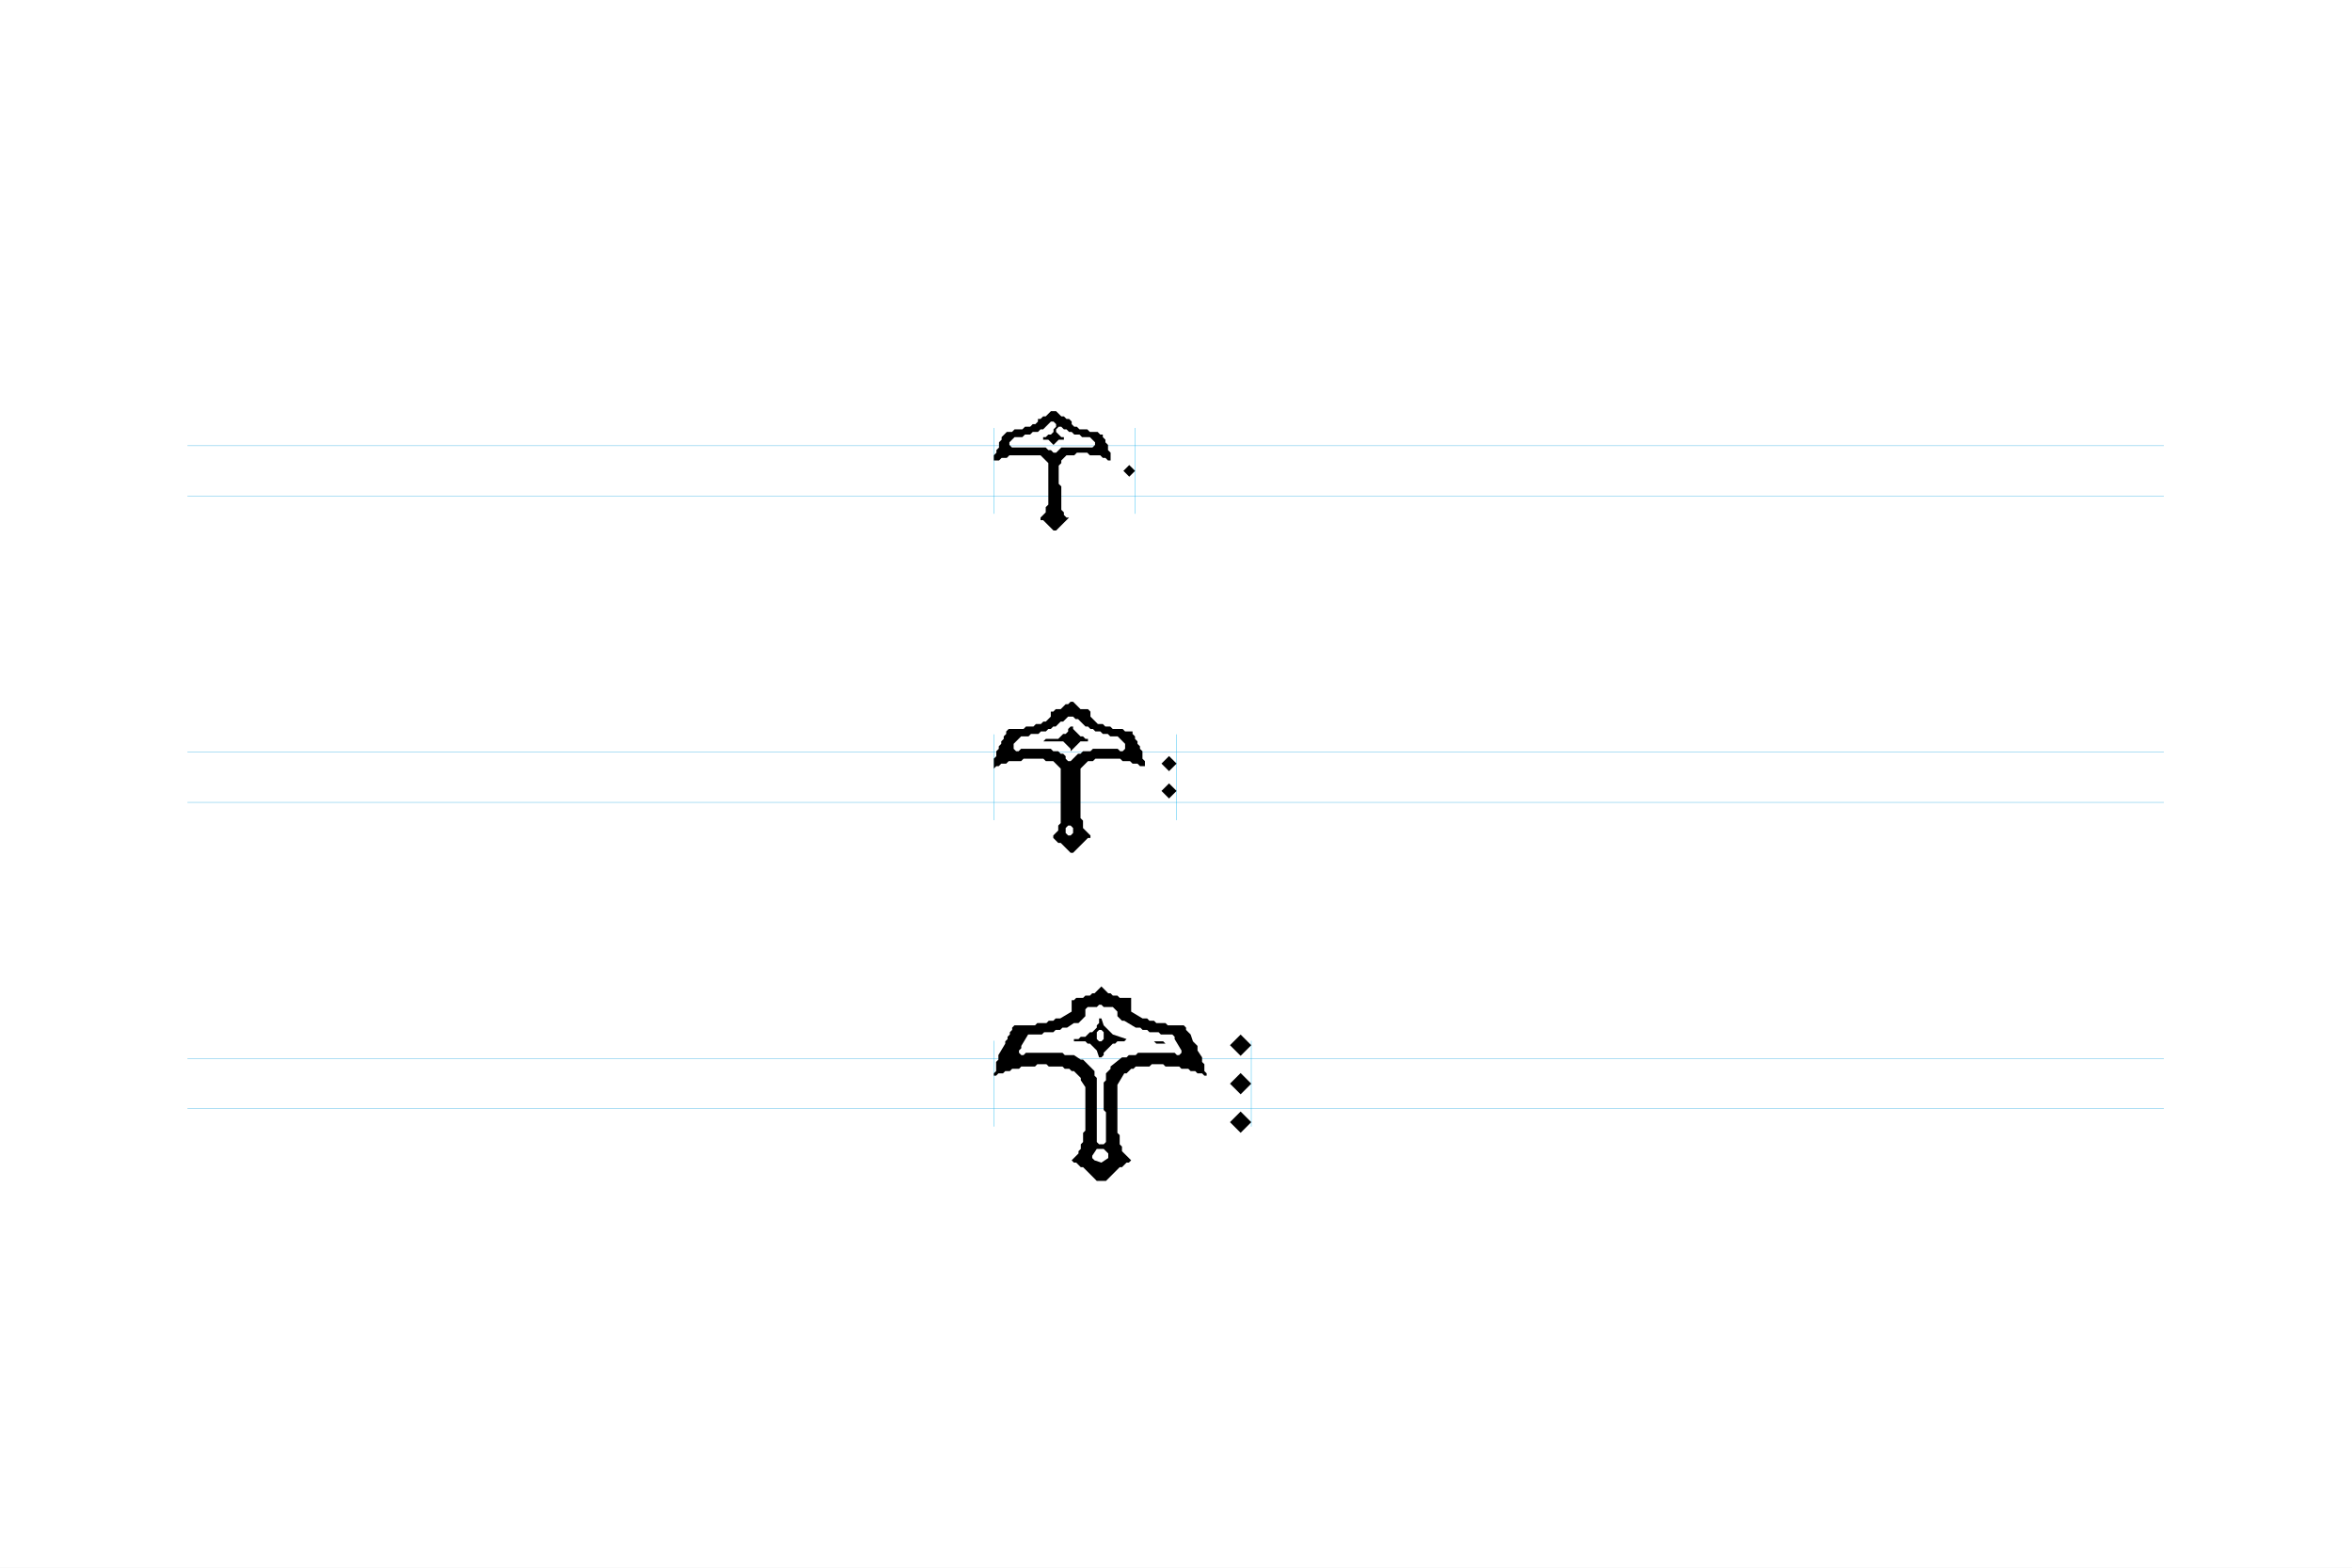
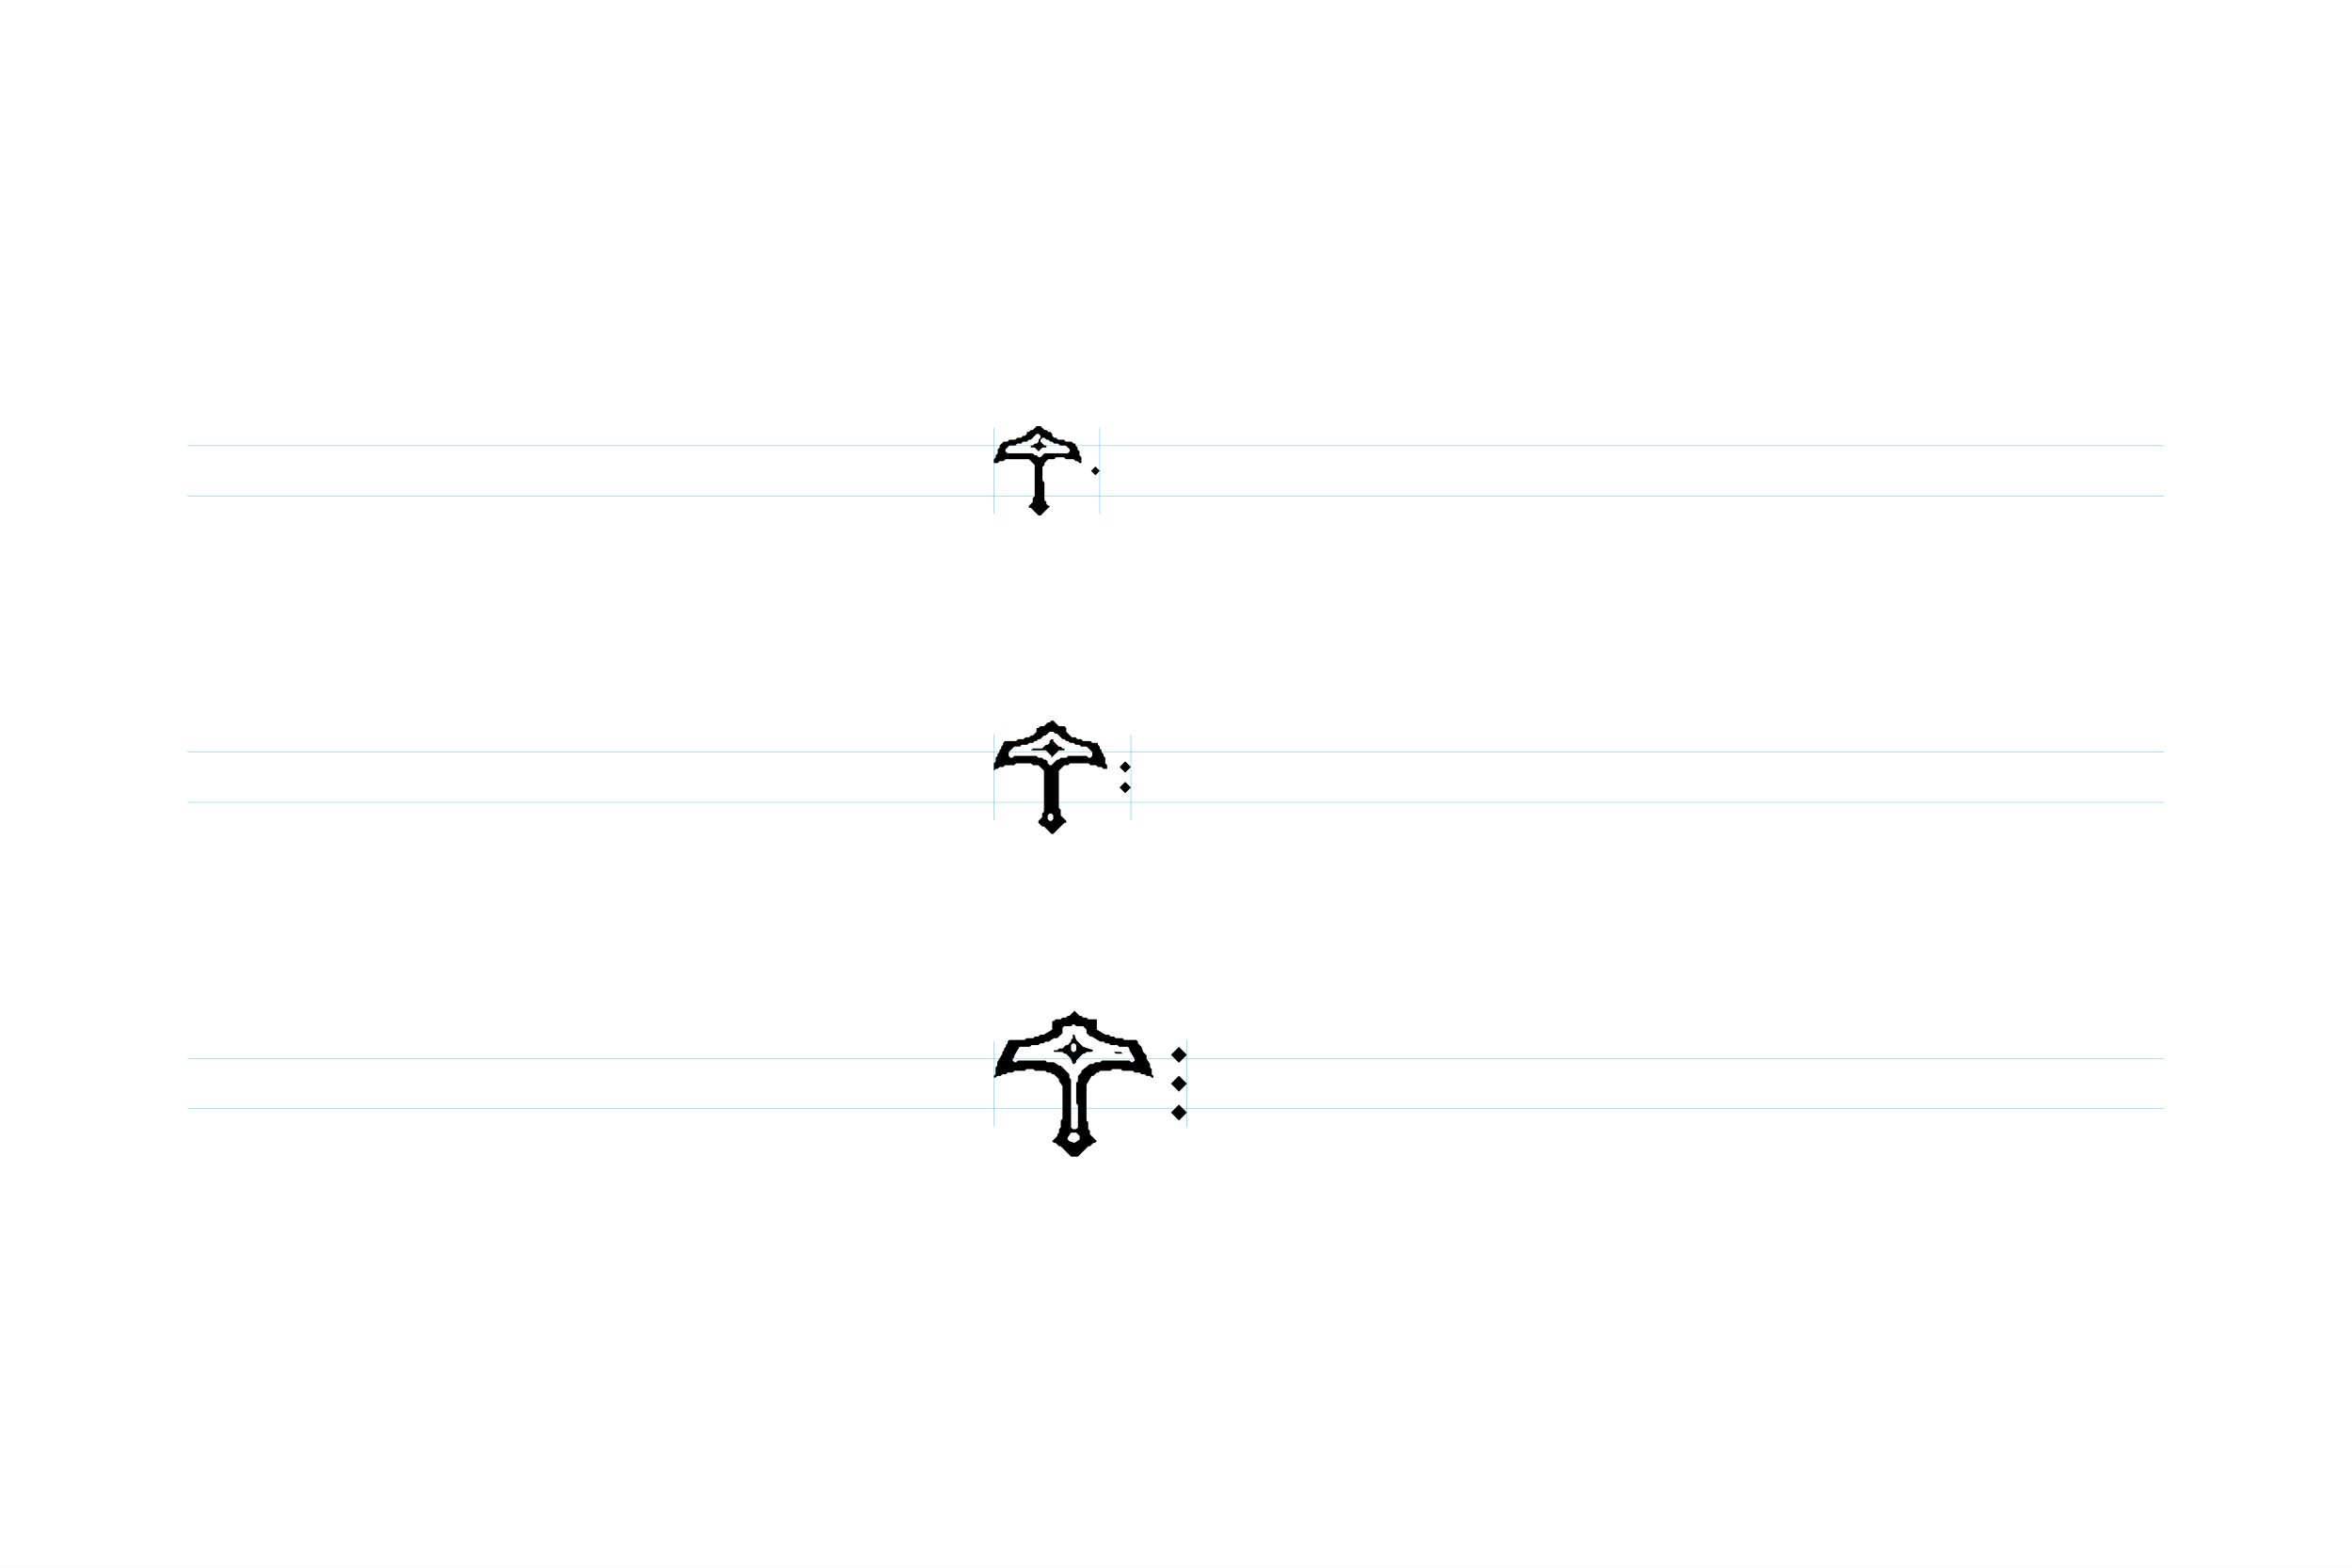
<svg xmlns="http://www.w3.org/2000/svg" version="1.1" width="3300" height="2200">
  <style>.monochrome-0 {fill:#000000}

.multicolor-0:tintColor {fill:#007AFF}

.hierarchical-0:primary {fill:#212121}
</style>
  <g id="Notes">
    <rect height="2200" id="artboard" style="fill:white;opacity:1" width="3300" x="0" y="0" />
  </g>
  <g id="Guides">
    <line id="Baseline-S" style="fill:none;stroke:#27AAE1;opacity:1;stroke-width:0.5;" x1="263" x2="3036" y1="696" y2="696" />
    <line id="Capline-S" style="fill:none;stroke:#27AAE1;opacity:1;stroke-width:0.5;" x1="263" x2="3036" y1="625.541" y2="625.541" />
    <line id="left-margin-Regular-S" style="fill:none;stroke:#00AEEF;stroke-width:0.5;opacity:1.0;" x1="1394.4" x2="1394.4" y1="600.541" y2="721" />
-     <line id="right-margin-Regular-S" style="fill:none;stroke:#00AEEF;stroke-width:0.5;opacity:1.0;" x1="1592.594" x2="1592.594" y1="600.541" y2="721" />
+     <line id="right-margin-Regular-S" style="fill:none;stroke:#00AEEF;stroke-width:0.5;opacity:1.0;" x1="1543.045" x2="1543.045" y1="600.541" y2="721" />
    <line id="Baseline-M" style="fill:none;stroke:#27AAE1;opacity:1;stroke-width:0.5;" x1="263" x2="3036" y1="1126" y2="1126" />
    <line id="Capline-M" style="fill:none;stroke:#27AAE1;opacity:1;stroke-width:0.5;" x1="263" x2="3036" y1="1055.541" y2="1055.541" />
    <line id="left-margin-Regular-M" style="fill:none;stroke:#00AEEF;stroke-width:0.5;opacity:1.0;" x1="1394.4" x2="1394.4" y1="1030.541" y2="1151" />
-     <line id="right-margin-Regular-M" style="fill:none;stroke:#00AEEF;stroke-width:0.5;opacity:1.0;" x1="1650.83" x2="1650.83" y1="1030.541" y2="1151" />
+     <line id="right-margin-Regular-M" style="fill:none;stroke:#00AEEF;stroke-width:0.5;opacity:1.0;" x1="1586.722" x2="1586.722" y1="1030.541" y2="1151" />
    <line id="Baseline-L" style="fill:none;stroke:#27AAE1;opacity:1;stroke-width:0.5;" x1="263" x2="3036" y1="1556" y2="1556" />
    <line id="Capline-L" style="fill:none;stroke:#27AAE1;opacity:1;stroke-width:0.5;" x1="263" x2="3036" y1="1485.541" y2="1485.541" />
    <line id="left-margin-Regular-L" style="fill:none;stroke:#00AEEF;stroke-width:0.5;opacity:1.0;" x1="1394.4" x2="1394.4" y1="1460.541" y2="1581" />
-     <line id="right-margin-Regular-L" style="fill:none;stroke:#00AEEF;stroke-width:0.5;opacity:1.0;" x1="1755.6" x2="1755.6" y1="1460.541" y2="1581" />
+     <line id="right-margin-Regular-L" style="fill:none;stroke:#00AEEF;stroke-width:0.5;opacity:1.0;" x1="1665.3" x2="1665.3" y1="1460.541" y2="1581" />
  </g>
  <g id="Symbols">
    <g id="Regular-S" transform="matrix(1 0 0 1 1394.4 696)">
-       <path class="monochrome-0 multicolor-0:tintColor hierarchical-0:primary" d="M94.669 -111.701L98.313 -111.701L101.956 -108.058L105.599 -108.058L109.242 -104.414L109.242 -100.771L112.885 -97.128L116.511 -97.128L120.154 -93.485L131.083 -93.485L134.727 -89.842L145.656 -89.842L149.282 -86.199L152.925 -86.199L152.925 -82.573L156.568 -78.93L156.568 -75.287L160.211 -71.644L160.211 -64.357L163.854 -60.714L163.854 -49.802L160.211 -49.802L156.568 -53.428L152.925 -53.428L149.282 -57.071L134.727 -57.071L131.083 -60.714L116.511 -60.714L112.885 -57.071L101.956 -57.071L94.669 -49.802L94.669 -46.159L91.026 -42.516L91.026 -17.031L94.669 -13.388L94.669 19.383L98.313 23.026L98.313 26.669L101.956 30.312L105.599 30.312L87.383 48.511L83.74 48.511L69.185 33.955L65.542 33.955L65.542 30.312L72.828 23.026L72.828 15.74L76.471 12.114L76.471 -46.159L65.542 -57.071L21.841 -57.071L18.198 -53.428L10.929 -53.428L7.286 -49.802L0 -49.802L0 -57.071L3.643 -60.714L3.643 -64.357L7.286 -68L7.286 -75.287L10.929 -78.93L10.929 -82.573L18.198 -89.842L25.485 -89.842L29.128 -93.485L40.057 -93.485L43.7 -97.128L50.969 -97.128L54.612 -100.771L58.255 -100.771L61.899 -104.414L61.899 -108.058L65.542 -108.058L69.185 -111.701L72.828 -111.701L80.114 -118.969L87.383 -118.969ZM198.194 -35.23L190.001 -27.037L181.809 -35.23L190.001 -43.422ZM80.114 -104.414L69.185 -93.485L65.542 -93.485L61.899 -89.842L54.612 -89.842L50.969 -86.199L43.7 -86.199L40.057 -82.573L29.128 -82.573L21.841 -75.287L21.841 -71.644L25.485 -68L72.828 -68L76.471 -64.357L80.114 -64.357L83.74 -60.714L87.383 -60.714L94.669 -68L138.37 -68L142.013 -71.644L142.013 -75.287L134.727 -82.573L123.797 -82.573L120.154 -86.199L112.885 -86.199L109.242 -89.842L105.599 -89.842L101.956 -93.485L98.313 -93.485L94.669 -97.128L91.026 -97.128L87.383 -93.485L87.383 -89.842L94.669 -82.573L98.313 -82.573L98.313 -78.93L91.026 -78.93L83.74 -71.644L76.471 -78.93L69.185 -78.93L69.185 -82.573L72.828 -82.573L76.471 -86.199L80.114 -86.199L83.74 -89.842L83.74 -93.485L87.383 -97.128L87.383 -100.771L83.74 -104.414Z" />
+       <path class="monochrome-0 multicolor-0:tintColor hierarchical-0:primary" d="M71.002 -92.583L73.734 -92.583L76.467 -89.851L79.199 -89.851L81.932 -87.118L81.932 -84.386L84.664 -81.653L87.383 -81.653L90.116 -78.921L98.313 -78.921L101.045 -76.189L109.242 -76.189L111.961 -73.456L114.694 -73.456L114.694 -70.737L117.426 -68.005L117.426 -65.272L120.158 -62.54L120.158 -57.075L122.891 -54.343L122.891 -46.159L120.158 -46.159L117.426 -48.878L114.694 -48.878L111.961 -51.611L101.045 -51.611L98.313 -54.343L87.383 -54.343L84.664 -51.611L76.467 -51.611L71.002 -46.159L71.002 -43.427L68.27 -40.694L68.27 -21.581L71.002 -18.848L71.002 5.73L73.734 8.462L73.734 11.194L76.467 13.927L79.199 13.927L65.537 27.576L62.805 27.576L51.889 16.659L49.156 16.659L49.156 13.927L54.621 8.462L54.621 2.997L57.353 0.278L57.353 -43.427L49.156 -51.611L16.381 -51.611L13.649 -48.878L8.197 -48.878L5.465 -46.159L0 -46.159L0 -51.611L2.732 -54.343L2.732 -57.075L5.465 -59.808L5.465 -65.272L8.197 -68.005L8.197 -70.737L13.649 -76.189L19.113 -76.189L21.846 -78.921L30.043 -78.921L32.775 -81.653L38.227 -81.653L40.959 -84.386L43.692 -84.386L46.424 -87.118L46.424 -89.851L49.156 -89.851L51.889 -92.583L54.621 -92.583L60.086 -98.034L65.537 -98.034ZM148.645 -35.23L142.501 -29.085L136.356 -35.23L142.501 -41.374ZM60.086 -87.118L51.889 -78.921L49.156 -78.921L46.424 -76.189L40.959 -76.189L38.227 -73.456L32.775 -73.456L30.043 -70.737L21.846 -70.737L16.381 -65.272L16.381 -62.54L19.113 -59.808L54.621 -59.808L57.353 -57.075L60.086 -57.075L62.805 -54.343L65.537 -54.343L71.002 -59.808L103.777 -59.808L106.51 -62.54L106.51 -65.272L101.045 -70.737L92.848 -70.737L90.116 -73.456L84.664 -73.456L81.932 -76.189L79.199 -76.189L76.467 -78.921L73.734 -78.921L71.002 -81.653L68.27 -81.653L65.537 -78.921L65.537 -76.189L71.002 -70.737L73.734 -70.737L73.734 -68.005L68.27 -68.005L62.805 -62.54L57.353 -68.005L51.889 -68.005L51.889 -70.737L54.621 -70.737L57.353 -73.456L60.086 -73.456L62.805 -76.189L62.805 -78.921L65.537 -81.653L65.537 -84.386L62.805 -87.118Z" />
    </g>
    <g id="Regular-M" transform="matrix(1 0 0 1 1394.4 1126)">
-       <path class="monochrome-0 multicolor-0:tintColor hierarchical-0:primary" d="M121.629 -130.81L132.071 -130.81L135.545 -127.337L135.545 -120.368L145.964 -109.948L152.911 -109.948L156.384 -106.475L163.353 -106.475L166.826 -103.002L180.719 -103.002L184.192 -99.529L194.634 -99.529L194.634 -96.055L198.107 -92.582L198.107 -89.109L201.58 -85.613L201.58 -82.14L205.054 -78.667L205.054 -75.194L208.527 -71.721L208.527 -61.301L212 -57.828L212 -50.859L205.054 -50.859L201.58 -54.355L194.634 -54.355L191.138 -57.828L180.719 -57.828L177.246 -61.301L142.491 -61.301L139.018 -57.828L132.071 -57.828L121.629 -47.386L121.629 22.123L125.125 25.596L125.125 36.016L135.545 46.436L135.545 49.909L132.071 49.909L111.21 70.77L107.737 70.77L93.844 56.878L90.371 56.878L83.402 49.909L83.402 46.436L90.371 39.489L90.371 32.543L93.844 29.07L93.844 -47.386L83.402 -57.828L72.982 -57.828L69.509 -61.301L41.701 -61.301L38.228 -57.828L20.862 -57.828L17.366 -54.355L10.42 -54.355L6.946 -50.859L3.473 -50.859L0 -47.386L0 -61.301L3.473 -64.774L3.473 -71.721L6.946 -75.194L6.946 -78.667L10.42 -82.14L10.42 -85.613L13.893 -89.109L13.893 -92.582L17.366 -96.055L17.366 -99.529L20.862 -103.002L41.701 -103.002L45.174 -106.475L55.616 -106.475L59.089 -109.948L66.036 -109.948L69.509 -113.421L72.982 -113.421L79.929 -120.368L79.929 -127.337L83.402 -127.337L86.875 -130.81L93.844 -130.81L100.79 -137.756L104.263 -137.756L107.737 -141.23L111.21 -141.23ZM104.263 32.543L100.79 36.016L100.79 42.962L104.263 46.436L107.737 46.436L111.21 42.962L111.21 36.016L107.737 32.543ZM256.43 -16.059L245.83 -5.459L235.23 -16.059L245.83 -26.659ZM256.43 -54.4L245.83 -43.8L235.23 -54.4L245.83 -65ZM104.263 -120.368L97.317 -113.421L93.844 -113.421L86.875 -106.475L83.402 -106.475L79.929 -103.002L76.455 -103.002L72.982 -99.529L66.036 -99.529L62.563 -96.055L52.12 -96.055L48.647 -92.582L38.228 -92.582L27.808 -82.14L27.808 -75.194L31.281 -71.721L34.754 -71.721L38.228 -75.194L79.929 -75.194L83.402 -71.721L90.371 -71.721L93.844 -68.247L97.317 -68.247L100.79 -64.774L100.79 -61.301L104.263 -57.828L107.737 -57.828L118.156 -68.247L121.629 -68.247L125.125 -71.721L135.545 -71.721L139.018 -75.194L173.772 -75.194L177.246 -71.721L180.719 -71.721L184.192 -75.194L184.192 -82.14L173.772 -92.582L163.353 -92.582L159.88 -96.055L152.911 -96.055L149.437 -99.529L142.491 -99.529L139.018 -103.002L135.545 -103.002L132.071 -106.475L128.598 -106.475L118.156 -116.895L114.683 -116.895L111.21 -120.368ZM111.21 -103.002L121.629 -92.582L125.125 -92.582L128.598 -89.109L132.071 -89.109L132.071 -85.613L121.629 -85.613L107.737 -71.721L107.737 -75.194L97.317 -85.613L69.509 -85.613L72.982 -89.109L90.371 -89.109L97.317 -96.055L100.79 -96.055L104.263 -99.529L104.263 -103.002L107.737 -106.475L111.21 -106.475Z" />
+       <path class="monochrome-0 multicolor-0:tintColor hierarchical-0:primary" d="M91.222 -106.915L99.054 -106.915L101.659 -104.31L101.659 -99.083L109.473 -91.269L114.683 -91.269L117.288 -88.664L122.515 -88.664L125.119 -86.059L135.539 -86.059L138.144 -83.454L145.976 -83.454L145.976 -80.849L148.58 -78.244L148.58 -75.639L151.185 -73.017L151.185 -70.412L153.79 -67.808L153.79 -65.203L156.395 -62.598L156.395 -54.783L159 -52.178L159 -46.952L153.79 -46.952L151.185 -49.573L145.976 -49.573L143.354 -52.178L135.539 -52.178L132.934 -54.783L106.868 -54.783L104.263 -52.178L99.054 -52.178L91.222 -44.347L91.222 7.785L93.844 10.39L93.844 18.205L101.659 26.019L101.659 28.624L99.054 28.624L83.407 44.27L80.802 44.27L70.383 33.851L67.778 33.851L62.551 28.624L62.551 26.019L67.778 20.81L67.778 15.6L70.383 12.995L70.383 -44.347L62.551 -52.178L54.737 -52.178L52.132 -54.783L31.276 -54.783L28.671 -52.178L15.646 -52.178L13.024 -49.573L7.815 -49.573L5.21 -46.952L2.605 -46.952L0 -44.347L0 -54.783L2.605 -57.388L2.605 -62.598L5.21 -65.203L5.21 -67.808L7.815 -70.412L7.815 -73.017L10.42 -75.639L10.42 -78.244L13.024 -80.849L13.024 -83.454L15.646 -86.059L31.276 -86.059L33.881 -88.664L41.712 -88.664L44.317 -91.269L49.527 -91.269L52.132 -93.873L54.737 -93.873L59.946 -99.083L59.946 -104.31L62.551 -104.31L65.156 -106.915L70.383 -106.915L75.593 -112.125L78.198 -112.125L80.802 -114.73L83.407 -114.73ZM78.198 15.6L75.593 18.205L75.593 23.414L78.198 26.019L80.802 26.019L83.407 23.414L83.407 18.205L80.802 15.6ZM192.322 -20.852L184.372 -12.902L176.422 -20.852L184.372 -28.802ZM192.322 -49.607L184.372 -41.657L176.422 -49.607L184.372 -57.557ZM78.198 -99.083L72.988 -93.873L70.383 -93.873L65.156 -88.664L62.551 -88.664L59.946 -86.059L57.341 -86.059L54.737 -83.454L49.527 -83.454L46.922 -80.849L39.09 -80.849L36.485 -78.244L28.671 -78.244L20.856 -70.412L20.856 -65.203L23.461 -62.598L26.066 -62.598L28.671 -65.203L59.946 -65.203L62.551 -62.598L67.778 -62.598L70.383 -59.993L72.988 -59.993L75.593 -57.388L75.593 -54.783L78.198 -52.178L80.802 -52.178L88.617 -59.993L91.222 -59.993L93.844 -62.598L101.659 -62.598L104.263 -65.203L130.329 -65.203L132.934 -62.598L135.539 -62.598L138.144 -65.203L138.144 -70.412L130.329 -78.244L122.515 -78.244L119.91 -80.849L114.683 -80.849L112.078 -83.454L106.868 -83.454L104.263 -86.059L101.659 -86.059L99.054 -88.664L96.449 -88.664L88.617 -96.478L86.012 -96.478L83.407 -99.083ZM83.407 -86.059L91.222 -78.244L93.844 -78.244L96.449 -75.639L99.054 -75.639L99.054 -73.017L91.222 -73.017L80.802 -62.598L80.802 -65.203L72.988 -73.017L52.132 -73.017L54.737 -75.639L67.778 -75.639L72.988 -80.849L75.593 -80.849L78.198 -83.454L78.198 -86.059L80.802 -88.664L83.407 -88.664Z" />
    </g>
    <g id="Regular-L" transform="matrix(1 0 0 1 1394.4 1556)">
-       <path class="monochrome-0 multicolor-0:tintColor hierarchical-0:primary" d="M160.555 -162.047L163.763 -162.047L166.972 -158.838L173.389 -158.838L176.597 -155.629L192.672 -155.629L192.672 -136.378L208.715 -126.753L215.132 -126.753L218.34 -123.544L224.757 -123.544L227.966 -120.304L240.832 -120.304L244.04 -117.095L266.5 -117.095L269.709 -113.887L269.709 -110.678L276.126 -104.261L279.366 -94.635L285.783 -88.218L285.783 -81.801L292.2 -72.144L292.2 -65.727L295.409 -62.518L295.409 -52.892L298.617 -49.684L298.617 -46.475L295.409 -46.475L292.2 -49.684L285.783 -49.684L282.575 -52.892L276.126 -52.892L272.917 -56.101L263.292 -56.101L260.083 -59.309L240.832 -59.309L237.623 -62.518L221.549 -62.518L218.34 -59.309L199.089 -59.309L195.88 -56.101L192.672 -56.101L186.223 -49.684L183.014 -49.684L173.389 -33.609L173.389 33.802L176.597 37.011L176.597 49.845L179.806 53.085L179.806 59.502L192.672 72.336L189.431 75.545L186.223 75.545L179.806 81.962L176.597 81.962L157.346 101.245L144.48 101.245L125.229 81.962L122.02 81.962L115.603 75.545L112.395 75.545L109.186 72.336L118.812 62.711L118.812 59.502L122.02 56.294L122.02 49.845L125.229 46.636L125.229 33.802L128.437 30.593L128.437 -30.401L122.02 -40.058L122.02 -43.267L112.395 -52.892L109.186 -52.892L105.946 -56.101L99.529 -56.101L96.32 -59.309L77.069 -59.309L73.86 -62.518L60.994 -62.518L57.786 -59.309L38.534 -59.309L35.326 -56.101L25.7 -56.101L22.492 -52.892L16.043 -52.892L12.834 -49.684L6.417 -49.684L3.209 -46.475L0 -46.475L0 -49.684L3.209 -52.892L3.209 -65.727L6.417 -68.935L6.417 -75.352L16.043 -91.427L16.043 -94.635L19.251 -97.844L19.251 -101.052L22.492 -104.261L22.492 -107.469L25.7 -110.678L25.7 -113.887L28.909 -117.095L57.786 -117.095L60.994 -120.304L73.86 -120.304L77.069 -123.544L83.486 -123.544L86.694 -126.753L93.111 -126.753L109.186 -136.378L109.186 -152.421L112.395 -152.421L115.603 -155.629L125.229 -155.629L128.437 -158.838L134.854 -158.838L138.063 -162.047L141.271 -162.047L150.929 -171.704ZM144.48 56.294L138.063 65.919L138.063 69.128L141.271 72.336L150.929 75.545L160.555 69.128L160.555 62.711L154.137 56.294ZM147.689 -146.004L144.48 -142.795L131.646 -142.795L128.437 -139.587L128.437 -129.961L118.812 -120.304L112.395 -120.304L102.737 -113.887L96.32 -113.887L93.111 -110.678L86.694 -110.678L83.486 -107.469L70.652 -107.469L67.443 -104.261L48.16 -104.261L38.534 -88.218L38.534 -85.01L35.326 -81.801L35.326 -78.593L38.534 -75.352L41.743 -75.352L44.951 -78.593L96.32 -78.593L99.529 -75.352L112.395 -75.352L122.02 -68.935L125.229 -68.935L141.271 -52.892L141.271 -46.475L144.48 -43.267L144.48 46.636L147.689 49.845L154.137 49.845L157.346 46.636L157.346 4.893L154.137 1.685L154.137 -36.85L157.346 -40.058L157.346 -49.684L163.763 -56.101L163.763 -59.309L179.806 -72.144L186.223 -72.144L189.431 -75.352L199.089 -75.352L202.297 -78.593L253.666 -78.593L256.875 -75.352L260.083 -75.352L263.292 -78.593L263.292 -81.801L253.666 -97.844L253.666 -101.052L250.457 -104.261L234.383 -104.261L231.174 -107.469L218.34 -107.469L215.132 -110.678L208.715 -110.678L205.506 -113.887L199.089 -113.887L183.014 -123.544L179.806 -123.544L173.389 -129.961L173.389 -136.378L166.972 -142.795L154.137 -142.795L150.929 -146.004ZM361.2 18.776L346.269 33.707L331.338 18.776L346.269 3.845ZM361.2 -35.229L346.269 -20.299L331.338 -35.229L346.269 -50.16ZM154.137 -117.095L166.972 -104.261L186.223 -97.844L183.014 -94.635L173.389 -94.635L170.18 -91.427L166.972 -91.427L154.137 -78.593L154.137 -75.352L150.929 -72.144L147.689 -72.144L144.48 -81.801L134.854 -91.427L131.646 -91.427L128.437 -94.635L112.395 -94.635L112.395 -97.844L118.812 -97.844L122.02 -101.052L128.437 -101.052L134.854 -107.469L138.063 -107.469L144.48 -113.887L144.48 -117.095L147.689 -120.304L147.689 -126.753L150.929 -126.753ZM361.2 -89.235L346.269 -74.304L331.338 -89.235L346.269 -104.166ZM240.832 -91.427L227.966 -91.427L224.757 -94.635L237.623 -94.635ZM147.689 -110.678L144.48 -107.469L144.48 -97.844L147.689 -94.635L150.929 -94.635L154.137 -97.844L154.137 -107.469L150.929 -110.678Z" />
+       <path class="monochrome-0 multicolor-0:tintColor hierarchical-0:primary" d="M120.416 -130.342L122.822 -130.342L125.229 -127.936L130.042 -127.936L132.448 -125.529L144.504 -125.529L144.504 -111.091L156.536 -103.872L161.349 -103.872L163.755 -101.465L168.568 -101.465L170.974 -99.035L180.624 -99.035L183.03 -96.629L199.875 -96.629L202.282 -94.222L202.282 -91.816L207.094 -87.003L209.525 -79.784L214.337 -74.971L214.337 -70.158L219.15 -62.915L219.15 -58.102L221.557 -55.696L221.557 -48.477L223.963 -46.07L223.963 -43.664L221.557 -43.664L219.15 -46.07L214.337 -46.07L211.931 -48.477L207.094 -48.477L204.688 -50.883L197.469 -50.883L195.062 -53.289L180.624 -53.289L178.217 -55.696L166.162 -55.696L163.755 -53.289L149.317 -53.289L146.91 -50.883L144.504 -50.883L139.667 -46.07L137.261 -46.07L130.042 -34.014L130.042 16.544L132.448 18.951L132.448 28.576L134.854 31.006L134.854 35.819L144.504 45.445L142.074 47.851L139.667 47.851L134.854 52.664L132.448 52.664L118.009 67.126L108.36 67.126L93.922 52.664L91.515 52.664L86.702 47.851L84.296 47.851L81.889 45.445L89.109 38.226L89.109 35.819L91.515 33.413L91.515 28.576L93.922 26.17L93.922 16.544L96.328 14.138L96.328 -31.608L91.515 -38.851L91.515 -41.257L84.296 -48.477L81.889 -48.477L79.459 -50.883L74.646 -50.883L72.24 -53.289L57.802 -53.289L55.395 -55.696L45.746 -55.696L43.339 -53.289L28.901 -53.289L26.494 -50.883L19.275 -50.883L16.869 -48.477L12.032 -48.477L9.626 -46.07L4.813 -46.07L2.406 -43.664L0 -43.664L0 -46.07L2.406 -48.477L2.406 -58.102L4.813 -60.509L4.813 -65.322L12.032 -77.377L12.032 -79.784L14.438 -82.19L14.438 -84.597L16.869 -87.003L16.869 -89.409L19.275 -91.816L19.275 -94.222L21.682 -96.629L43.339 -96.629L45.746 -99.035L55.395 -99.035L57.802 -101.465L62.614 -101.465L65.021 -103.872L69.834 -103.872L81.889 -111.091L81.889 -123.123L84.296 -123.123L86.702 -125.529L93.922 -125.529L96.328 -127.936L101.141 -127.936L103.547 -130.342L105.954 -130.342L113.197 -137.585ZM108.36 33.413L103.547 40.632L103.547 43.038L105.954 45.445L113.197 47.851L120.416 43.038L120.416 38.226L115.603 33.413ZM110.766 -118.31L108.36 -115.904L98.734 -115.904L96.328 -113.497L96.328 -106.278L89.109 -99.035L84.296 -99.035L77.053 -94.222L72.24 -94.222L69.834 -91.816L65.021 -91.816L62.614 -89.409L52.989 -89.409L50.582 -87.003L36.12 -87.003L28.901 -74.971L28.901 -72.565L26.494 -70.158L26.494 -67.752L28.901 -65.322L31.307 -65.322L33.714 -67.752L72.24 -67.752L74.646 -65.322L84.296 -65.322L91.515 -60.509L93.922 -60.509L105.954 -48.477L105.954 -43.664L108.36 -41.257L108.36 26.17L110.766 28.576L115.603 28.576L118.009 26.17L118.009 -5.137L115.603 -7.544L115.603 -36.445L118.009 -38.851L118.009 -46.07L122.822 -50.883L122.822 -53.289L134.854 -62.915L139.667 -62.915L142.074 -65.322L149.317 -65.322L151.723 -67.752L190.249 -67.752L192.656 -65.322L195.062 -65.322L197.469 -67.752L197.469 -70.158L190.249 -82.19L190.249 -84.597L187.843 -87.003L175.787 -87.003L173.381 -89.409L163.755 -89.409L161.349 -91.816L156.536 -91.816L154.129 -94.222L149.317 -94.222L137.261 -101.465L134.854 -101.465L130.042 -106.278L130.042 -111.091L125.229 -115.904L115.603 -115.904L113.197 -118.31ZM270.9 5.274L259.702 16.473L248.504 5.274L259.702 -5.924ZM270.9 -35.229L259.702 -24.031L248.504 -35.229L259.702 -46.428ZM115.603 -96.629L125.229 -87.003L139.667 -82.19L137.261 -79.784L130.042 -79.784L127.635 -77.377L125.229 -77.377L115.603 -67.752L115.603 -65.322L113.197 -62.915L110.766 -62.915L108.36 -70.158L101.141 -77.377L98.734 -77.377L96.328 -79.784L84.296 -79.784L84.296 -82.19L89.109 -82.19L91.515 -84.597L96.328 -84.597L101.141 -89.409L103.547 -89.409L108.36 -94.222L108.36 -96.629L110.766 -99.035L110.766 -103.872L113.197 -103.872ZM270.9 -75.733L259.702 -64.535L248.504 -75.733L259.702 -86.932ZM180.624 -77.377L170.974 -77.377L168.568 -79.784L178.217 -79.784ZM110.766 -91.816L108.36 -89.409L108.36 -82.19L110.766 -79.784L113.197 -79.784L115.603 -82.19L115.603 -89.409L113.197 -91.816Z" />
    </g>
  </g>
</svg>
